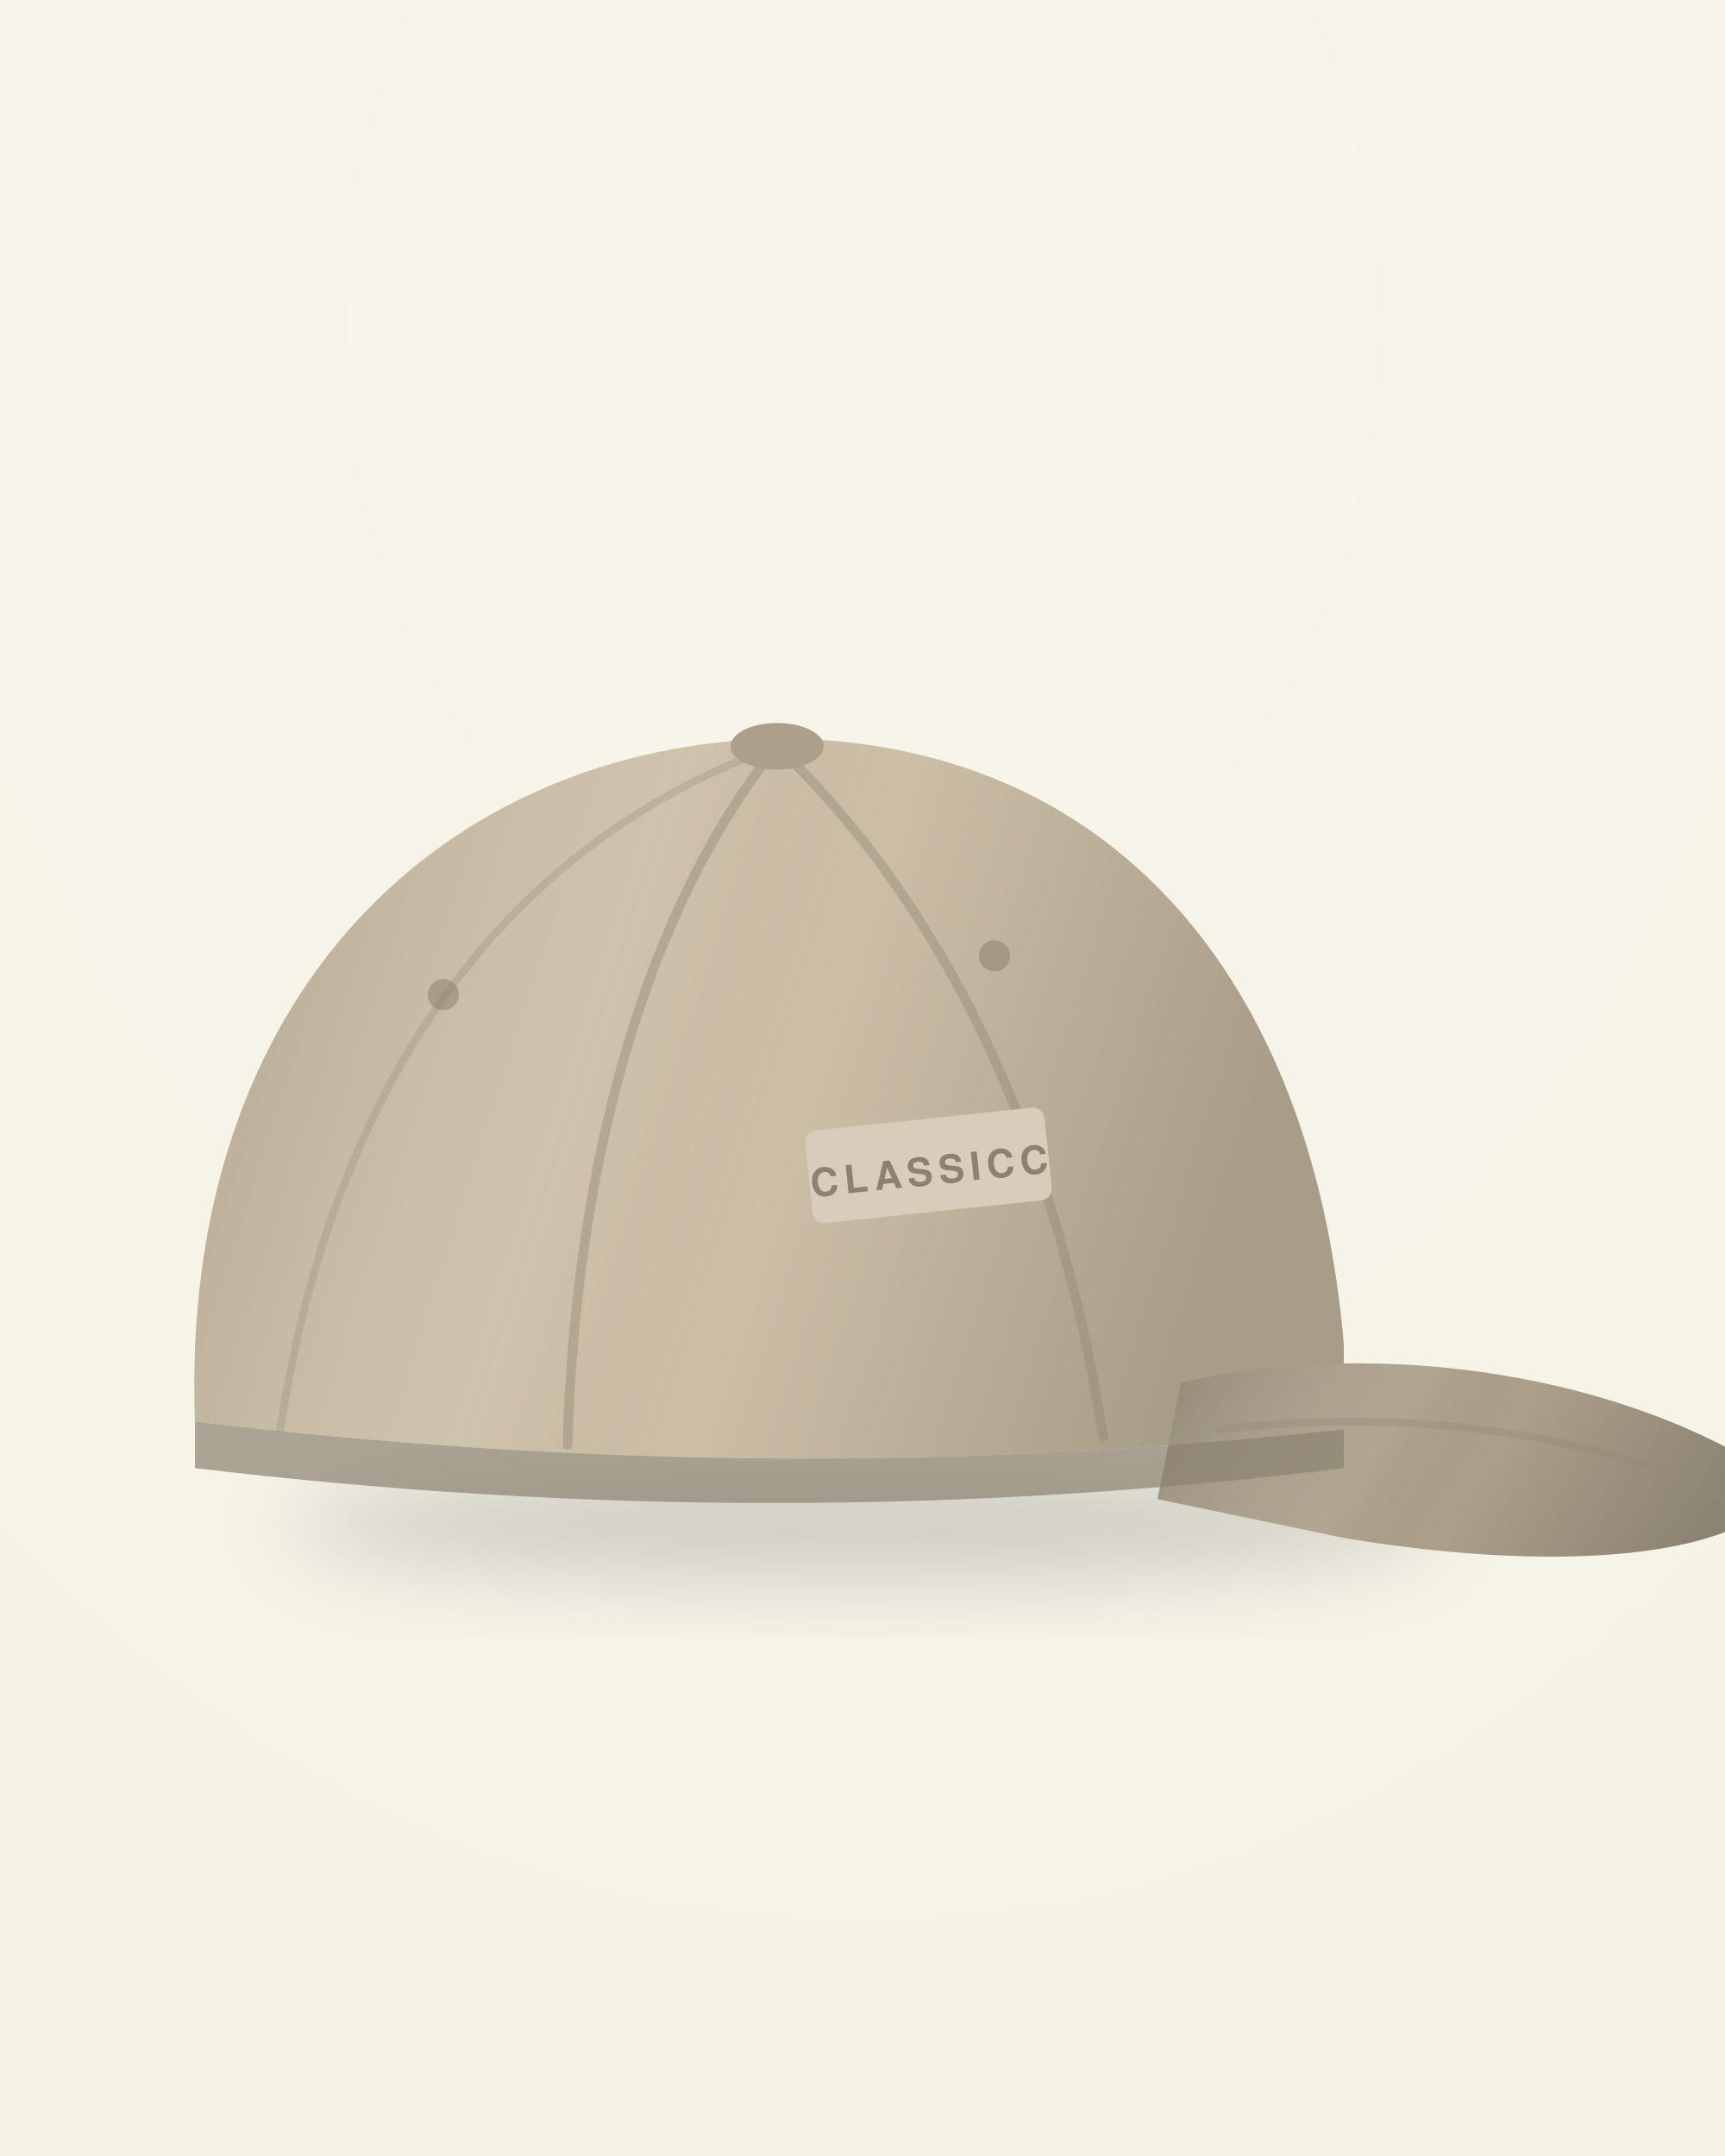
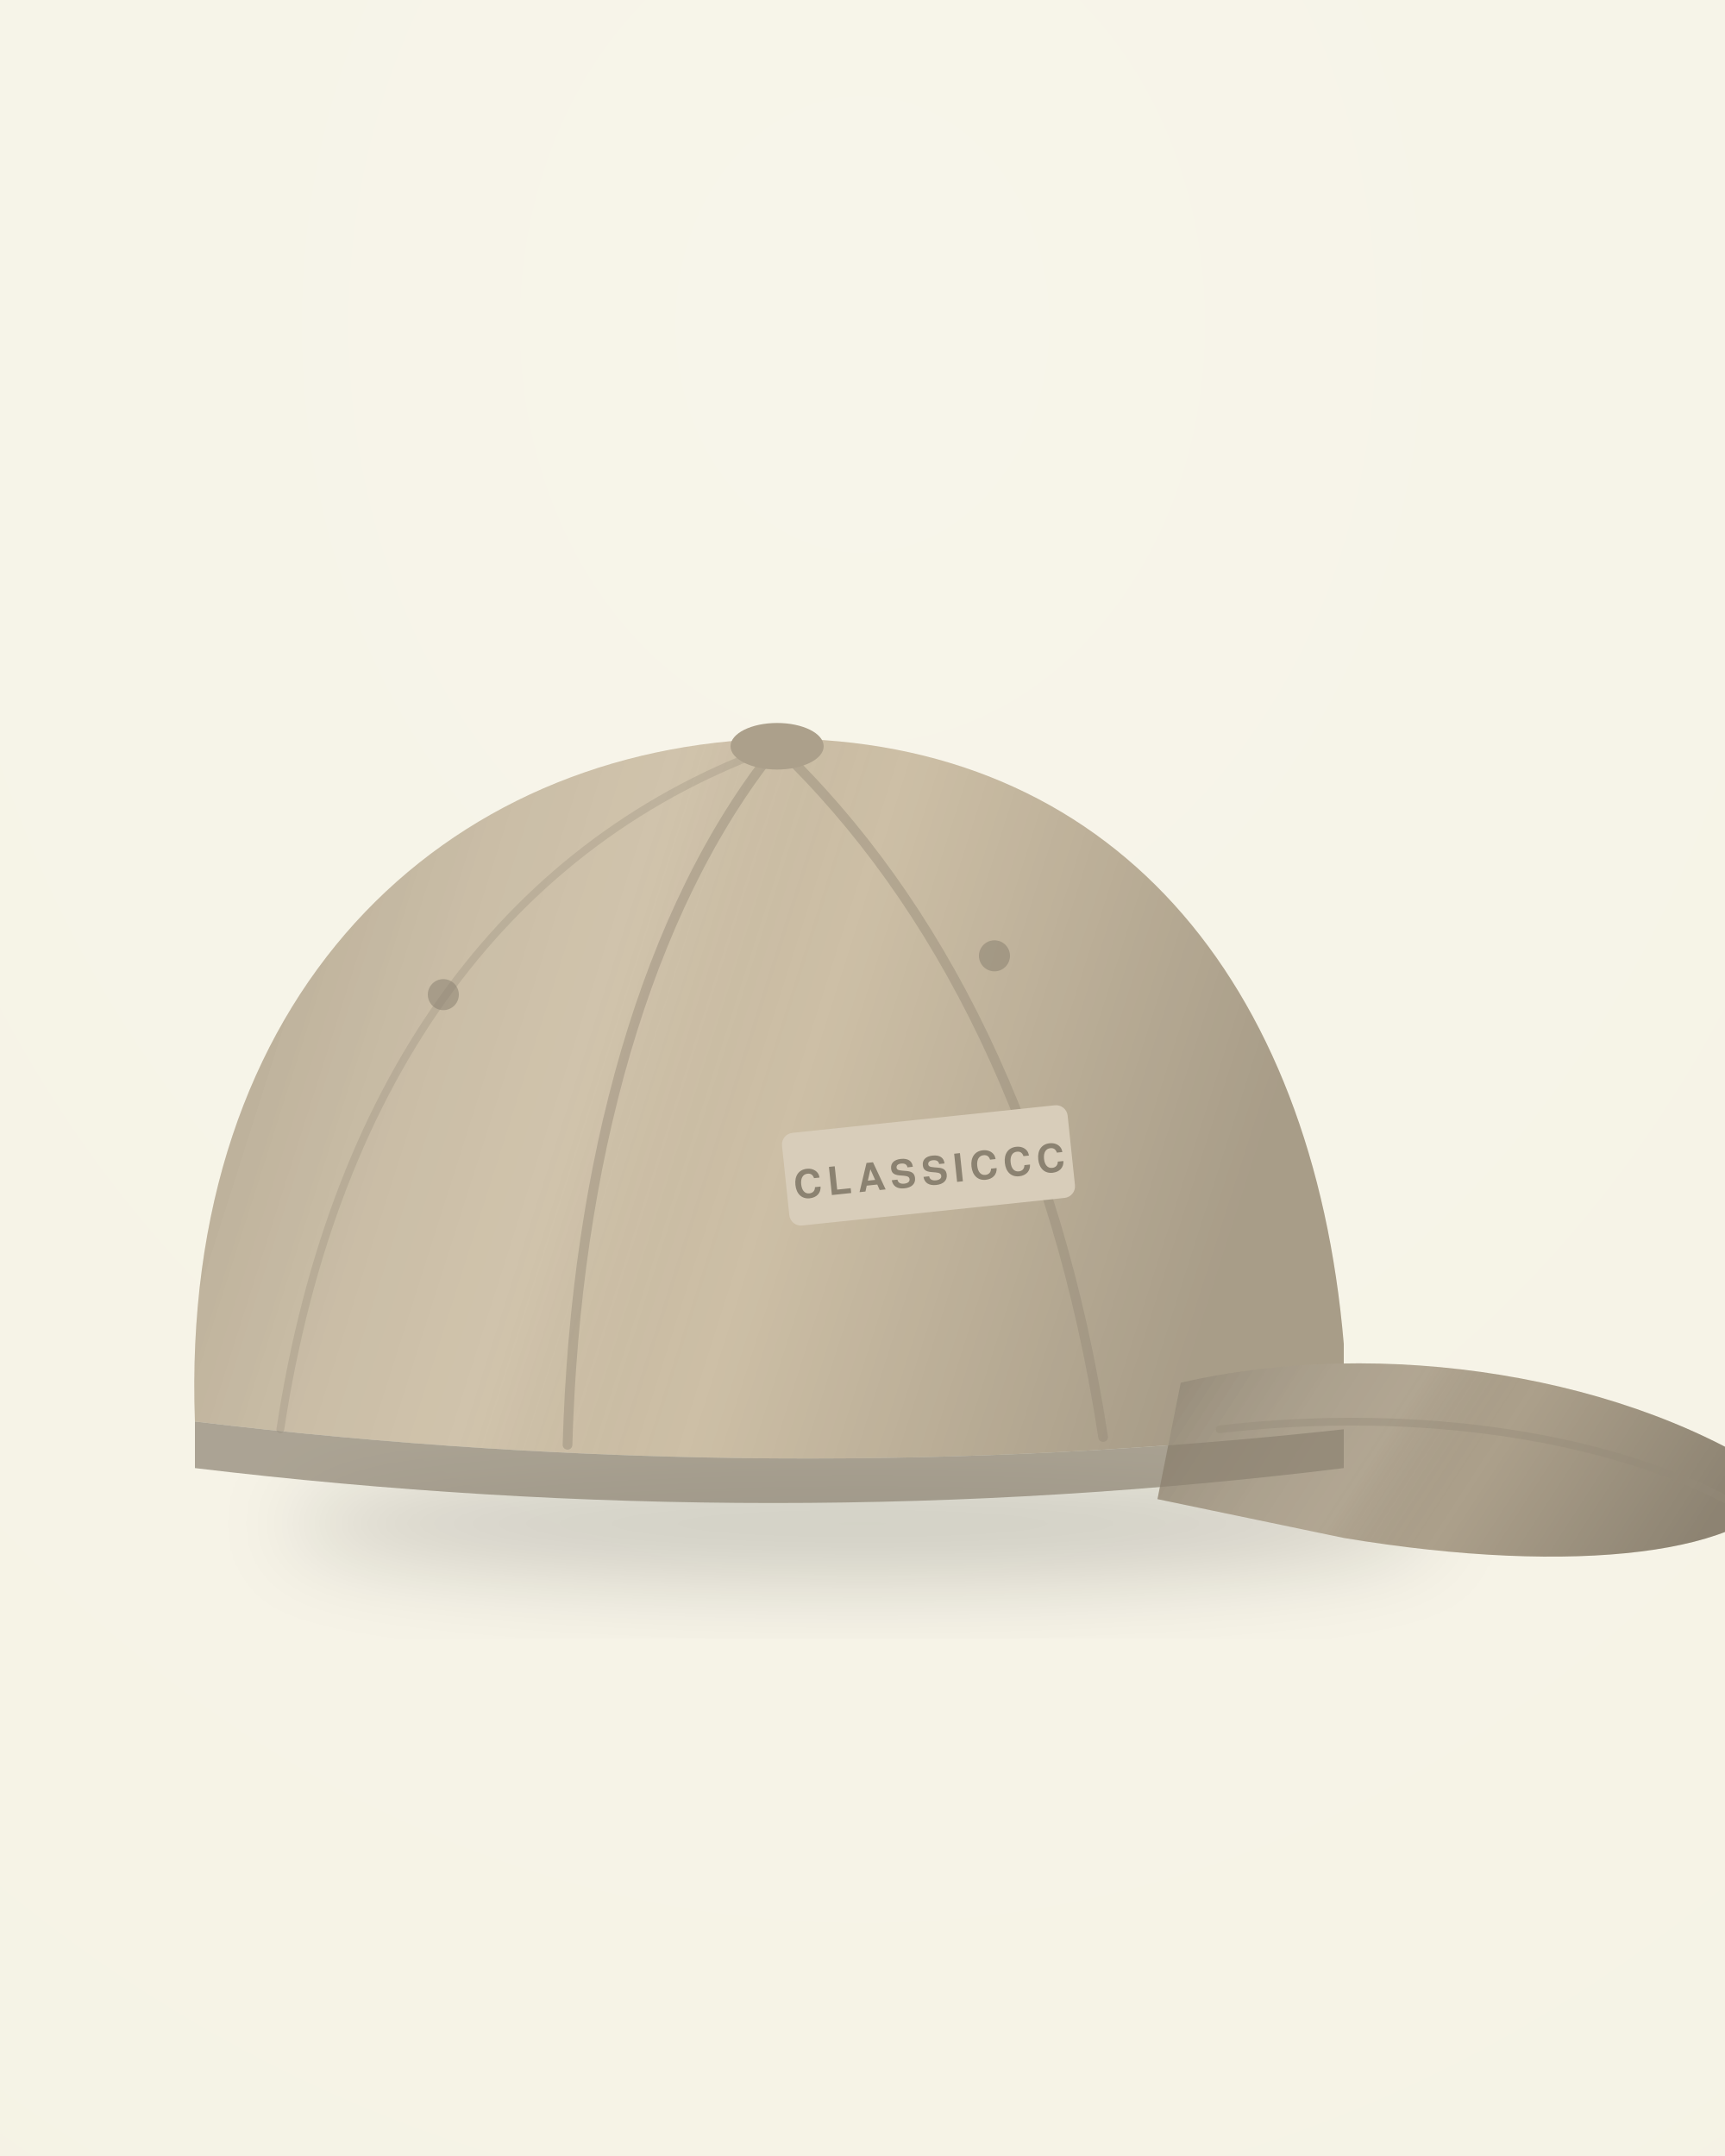
<svg xmlns="http://www.w3.org/2000/svg" viewBox="0 0 600 750" preserveAspectRatio="xMidYMid slice">
  <defs>
    <radialGradient id="bg" cx="50%" cy="38%" r="80%">
      <stop offset="0" stop-color="#f7f5ea" />
      <stop offset="1" stop-color="#F3EFDF" />
    </radialGradient>
    <linearGradient id="sh" x1="0" x2="1" y1="0" y2="0.2">
      <stop offset="0" stop-color="#000" stop-opacity=".16" />
      <stop offset=".42" stop-color="#fff" stop-opacity=".06" />
      <stop offset=".6" stop-color="#000" stop-opacity="0" />
      <stop offset="1" stop-color="#000" stop-opacity=".18" />
    </linearGradient>
    <filter id="blur" x="-50%" y="-50%" width="200%" height="200%">
      <feGaussianBlur stdDeviation="14" />
    </filter>
  </defs>
  <rect x="-600" y="-750" width="1800" height="2250" fill="url(#bg)" />
  <ellipse cx="300" cy="530" rx="200" ry="20" fill="#000" opacity=".16" filter="url(#blur)" />
  <g>
    <g transform="translate(300 400) scale(1.35) translate(-322 -380)">
      <path d="M150 450 C146 340 214 276 300 274 C386 274 438 336 446 430 L446 452 Q300 468 150 450 Z" fill="#CDBFA6" />
      <path d="M150 450 C146 340 214 276 300 274 C386 274 438 336 446 430 L446 452 Q300 468 150 450 Z" fill="url(#sh)" />
      <path d="M300 276 C266 318 248 384 246 456" fill="none" stroke="#948a78" stroke-width="2.5" stroke-linecap="round" stroke-linejoin="round" opacity="0.45" />
      <path d="M300 276 C342 316 372 376 384 454" fill="none" stroke="#948a78" stroke-width="2.5" stroke-linecap="round" stroke-linejoin="round" opacity="0.45" />
      <path d="M300 276 C232 300 186 360 172 452" fill="none" stroke="#948a78" stroke-width="2" stroke-linecap="round" stroke-linejoin="round" opacity="0.3" />
      <ellipse cx="300" cy="276" rx="12" ry="6" fill="#aca08b" />
      <circle cx="214" cy="340" r="4" fill="#8b8271" opacity=".55" />
      <circle cx="356" cy="330" r="4" fill="#8b8271" opacity=".55" />
-       <rect x="308" y="372" width="62" height="24" rx="3" fill="#d8cdba" transform="rotate(-6 339 384)" />
-       <text x="339" y="389" text-anchor="middle" transform="rotate(-6 339 384)" font-family="Helvetica, Arial, sans-serif" font-size="10" font-weight="700" letter-spacing="1.5" fill="#8b8271">CLASSICC</text>
+       <rect x="302" y="372" width="74" height="24" rx="3" fill="#d8cdba" transform="rotate(-6 339 384)" />
+       <text x="339" y="389" text-anchor="middle" transform="rotate(-6 339 384)" font-family="Helvetica, Arial, sans-serif" font-size="10" font-weight="700" letter-spacing="1.5" fill="#8b8271">CLASSICCC</text>
      <path d="M404 440 C456 428 520 438 560 466 C552 484 506 490 446 480 L398 470 Z" fill="#aca08b" />
      <path d="M404 440 C456 428 520 438 560 466 C552 484 506 490 446 480 L398 470 Z" fill="url(#sh)" />
      <path d="M414 452 C466 446 516 454 548 472" fill="none" stroke="#948a78" stroke-width="2" stroke-linecap="round" stroke-linejoin="round" opacity="0.4" />
      <path d="M150 450 Q300 468 446 452 L446 462 Q300 480 150 462 Z" fill="#8b8271" opacity=".7" />
    </g>
  </g>
</svg>
